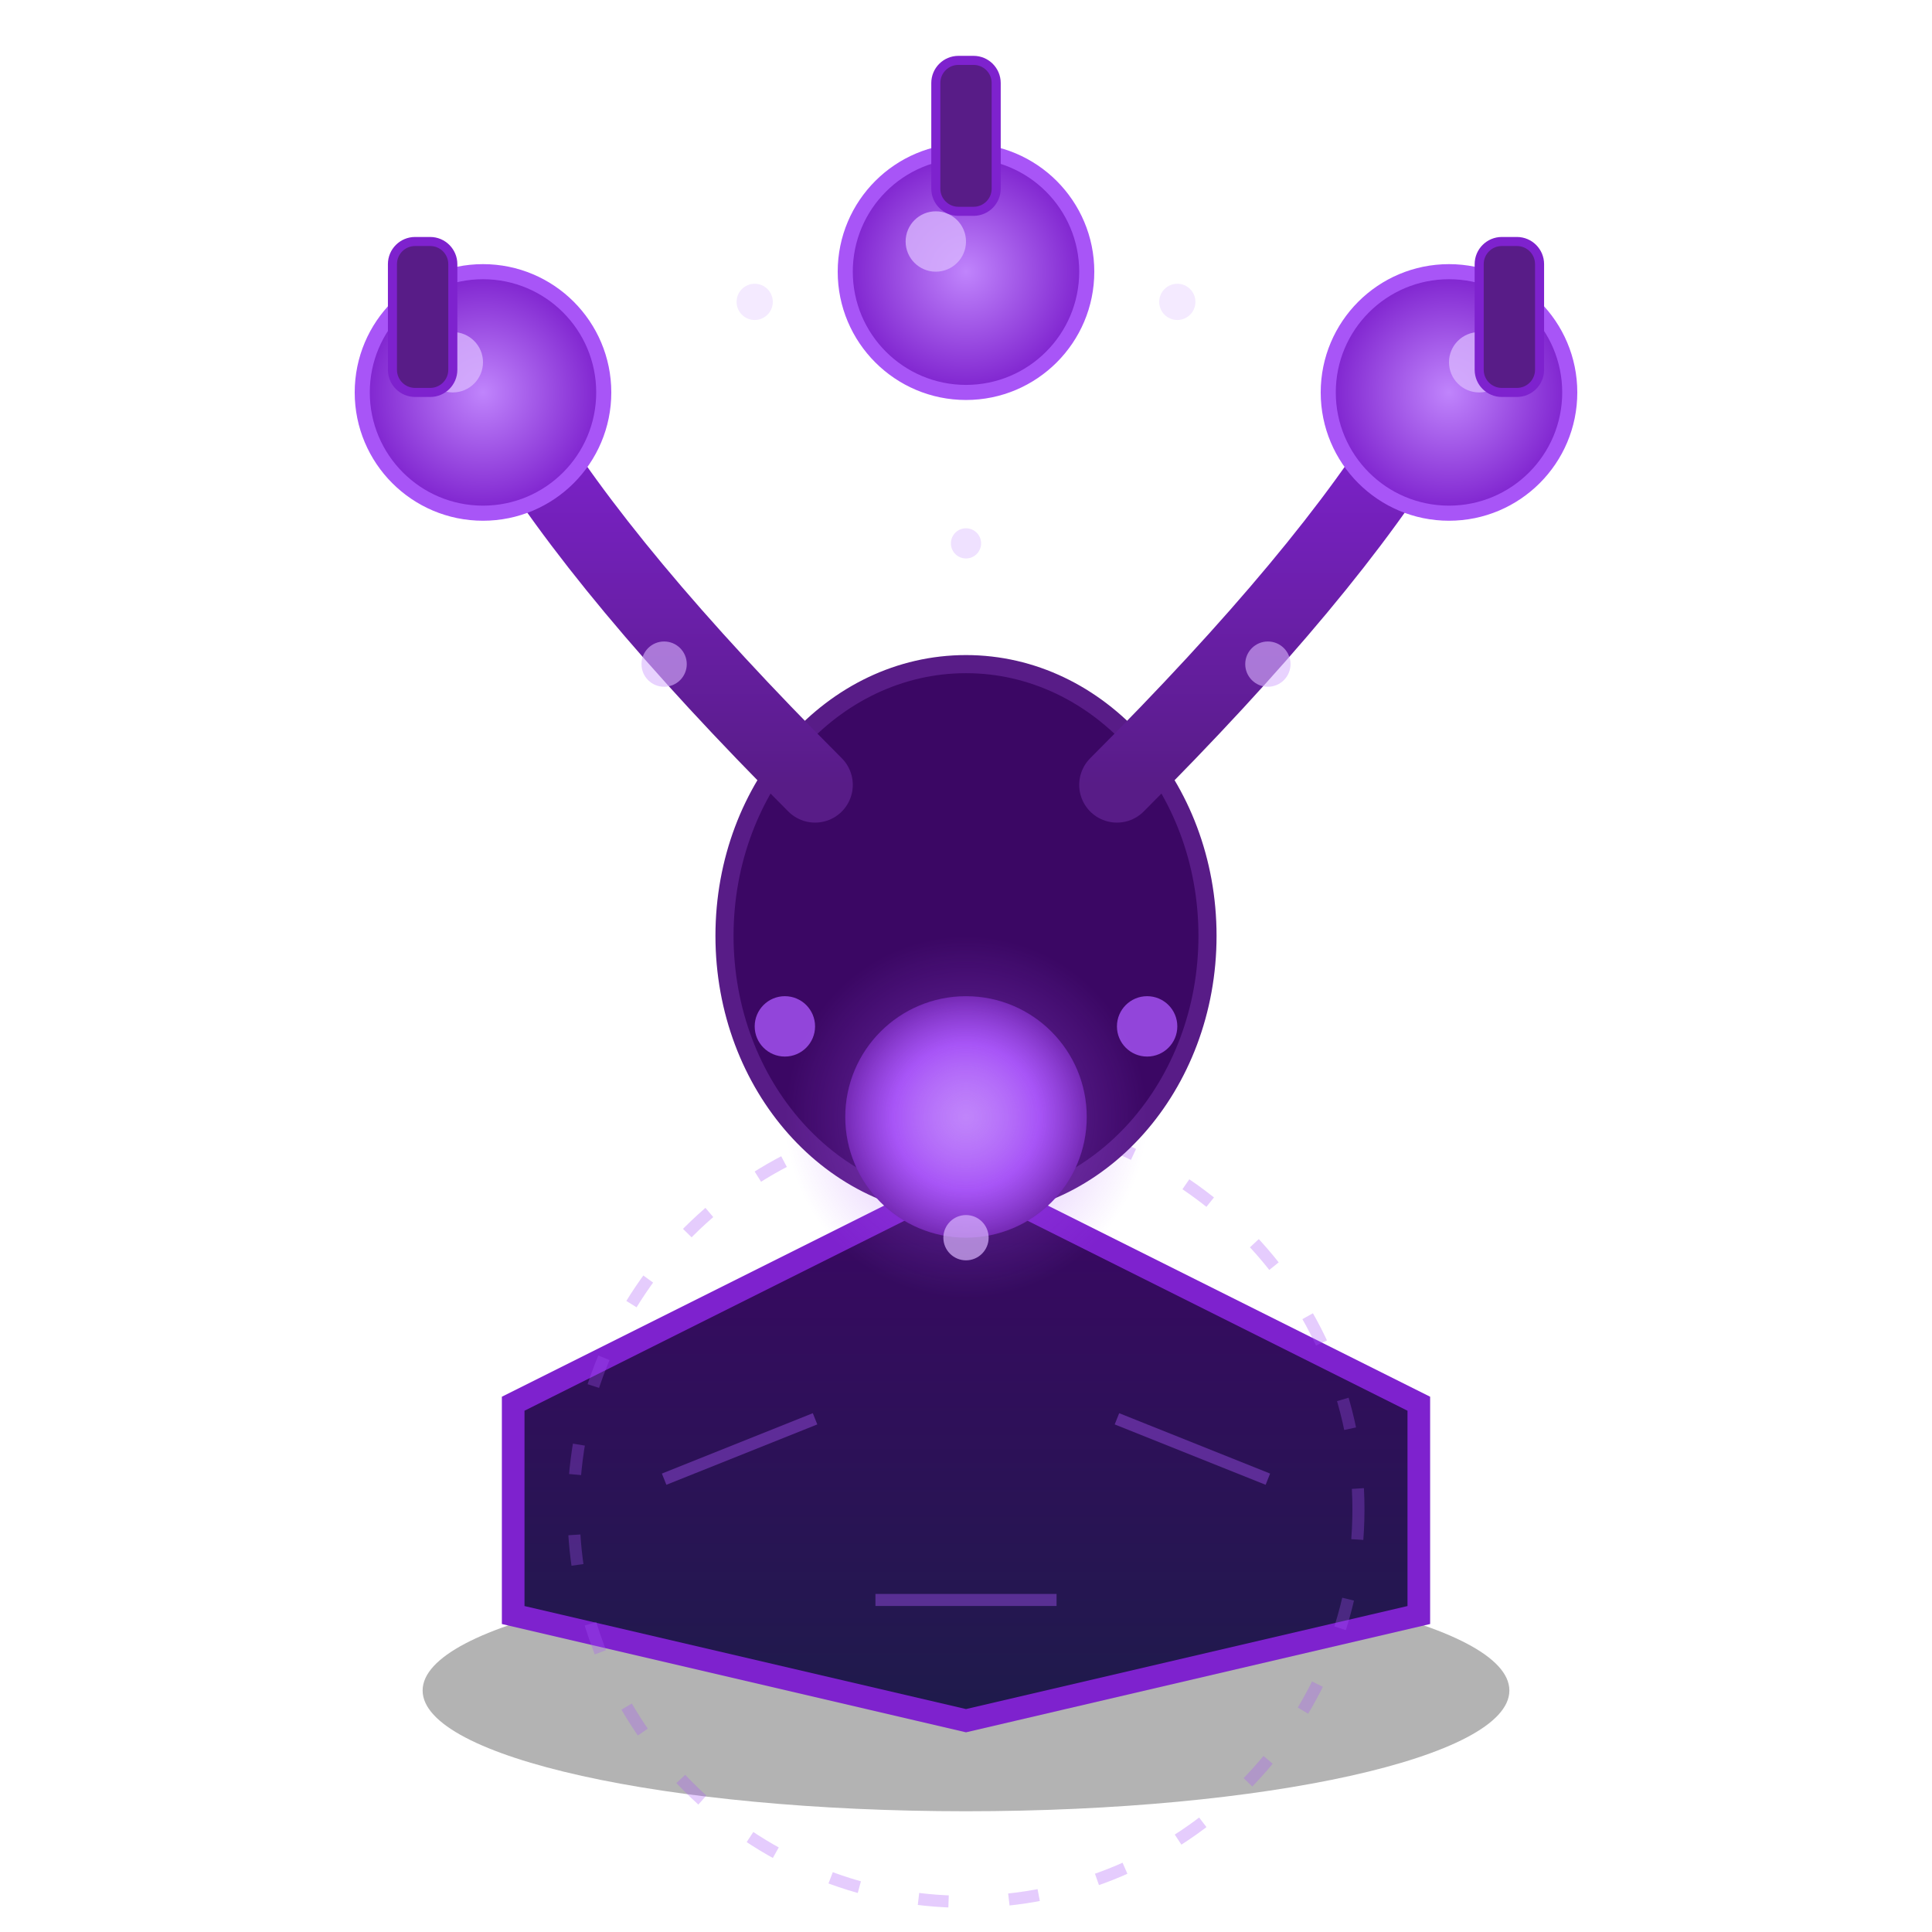
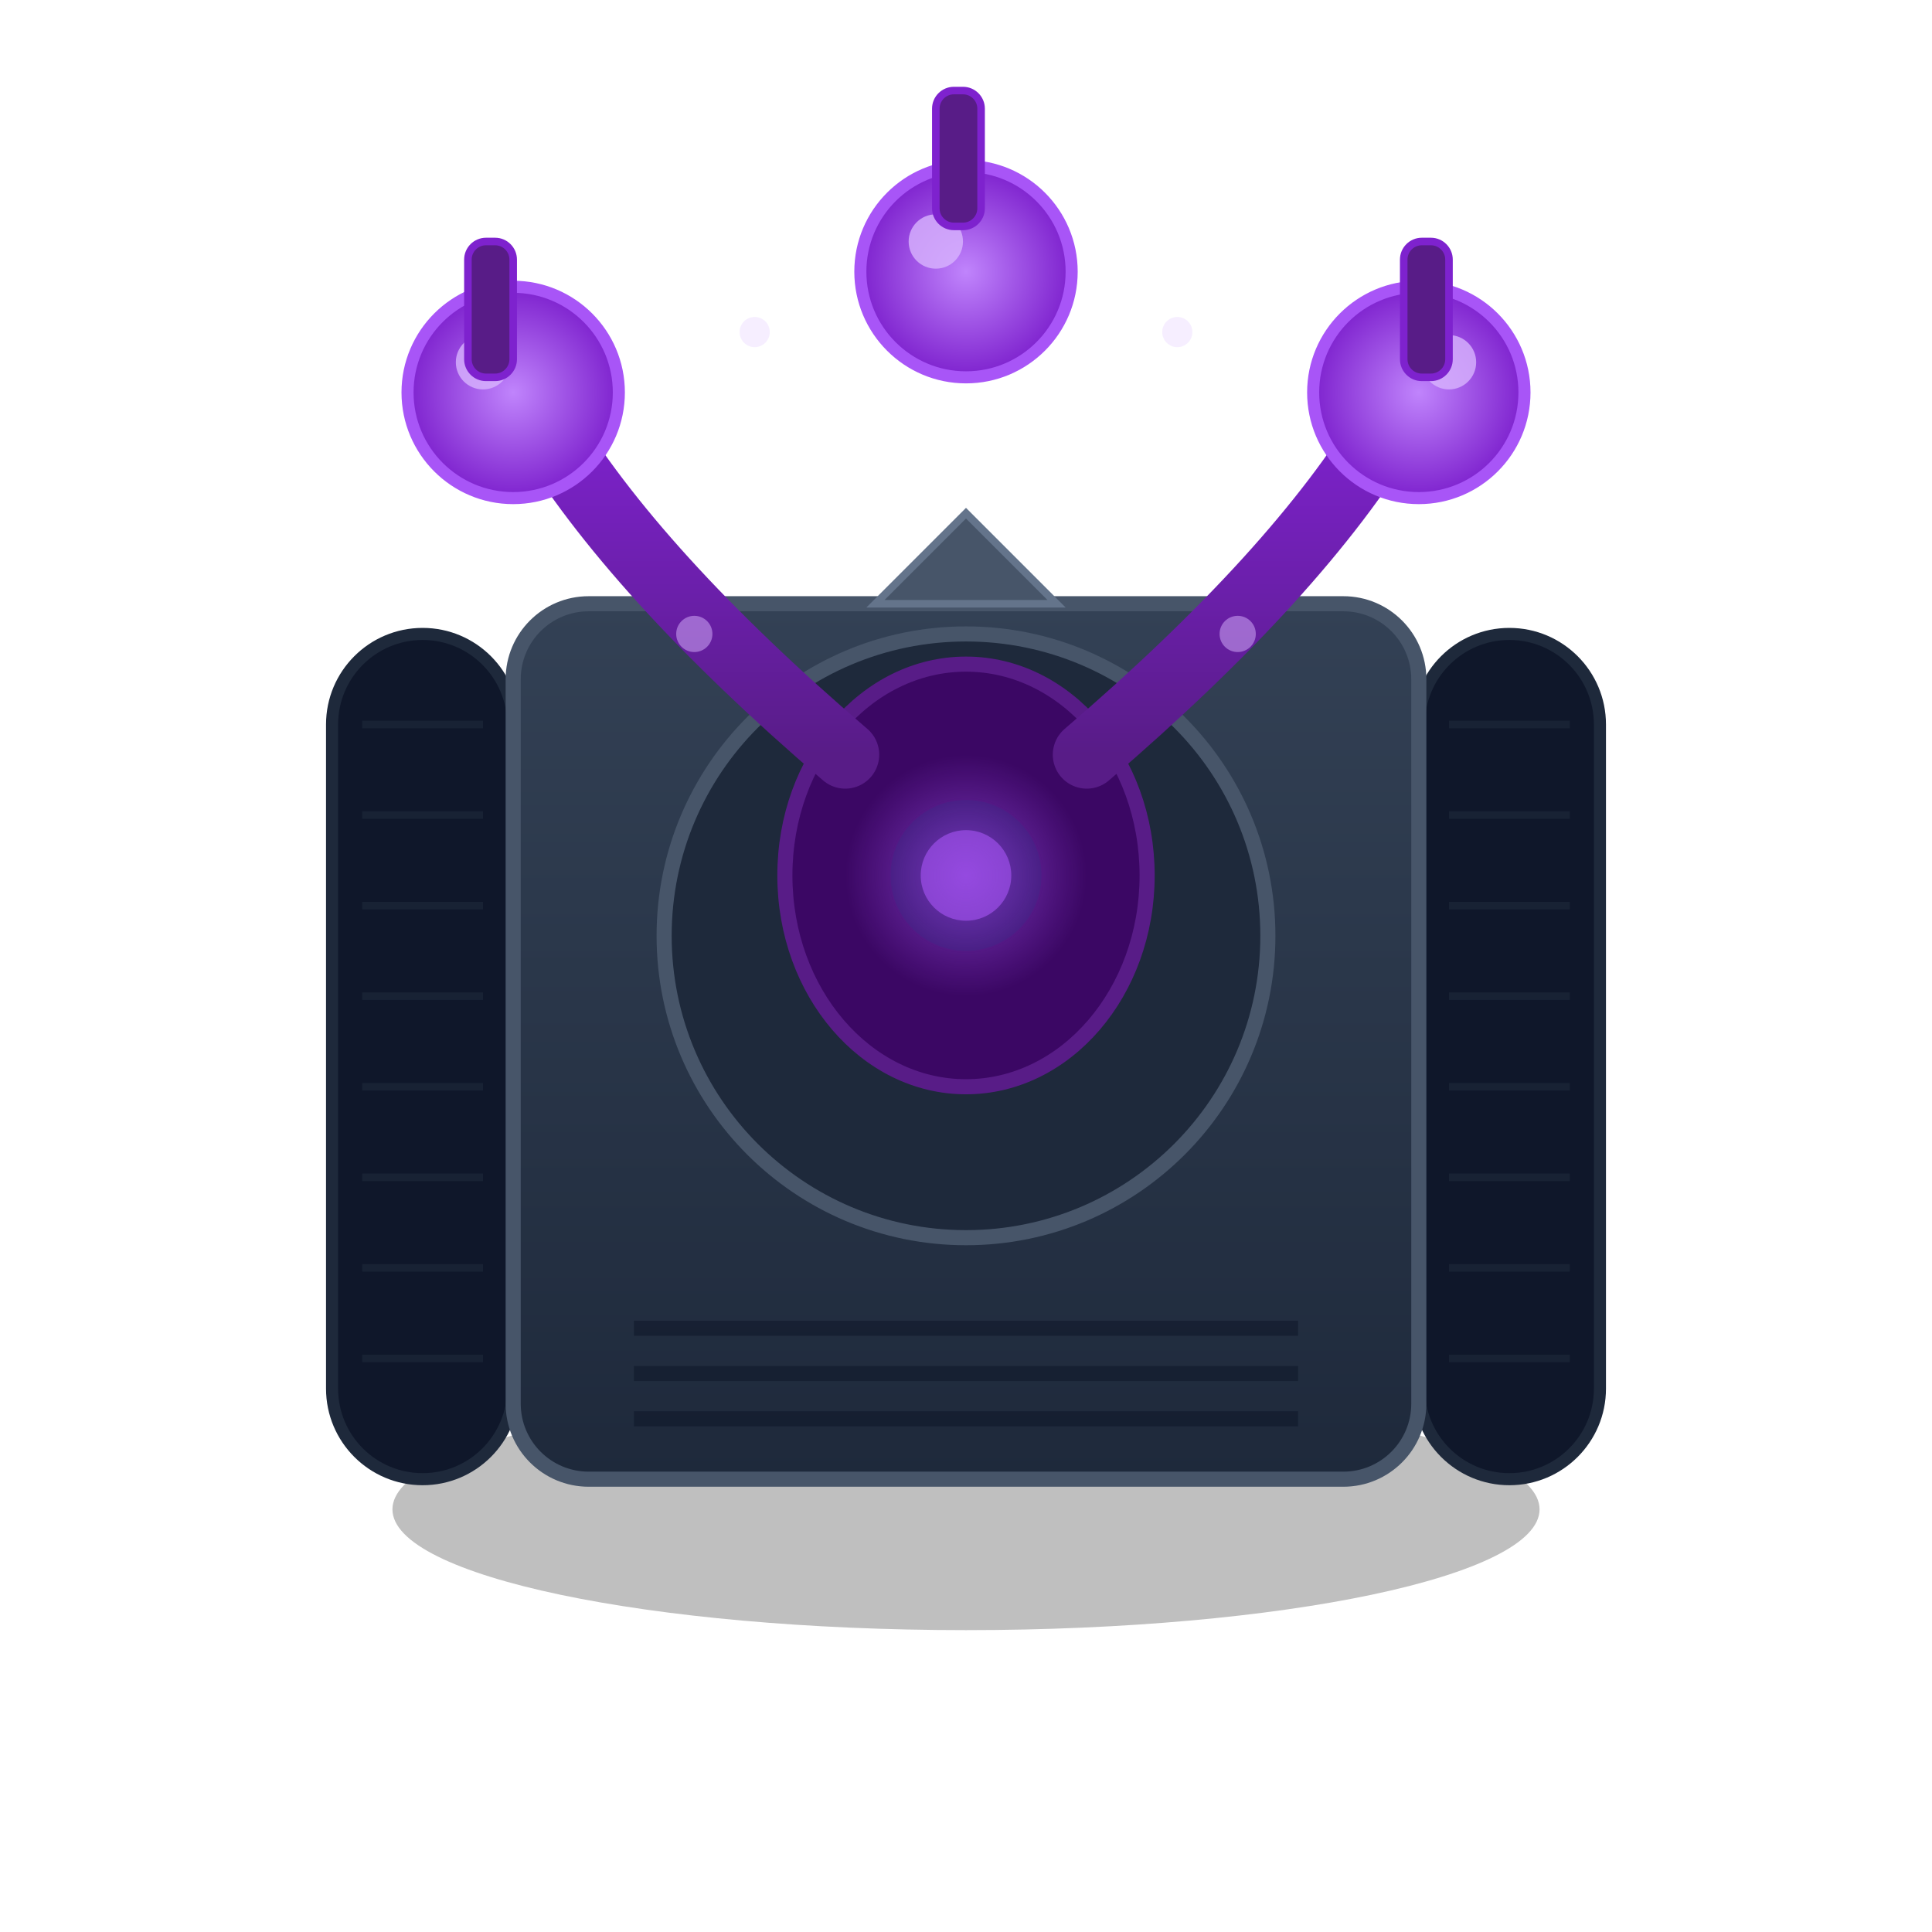
<svg xmlns="http://www.w3.org/2000/svg" viewBox="0 0 128 128">
  <defs>
-     <radialGradient id="hyd-core" cx="50%" cy="50%" r="50%">
-       <stop offset="0%" stop-color="#d8b4fe" />
-       <stop offset="60%" stop-color="#a855f7" />
-       <stop offset="100%" stop-color="#6b21a8" />
-     </radialGradient>
+     <linearGradient id="hyd-hull" x1="0" y1="0" x2="0" y2="1">
+       <stop offset="0%" stop-color="#334155" />
+       <stop offset="100%" stop-color="#1e293b" />
+     </linearGradient>
    <linearGradient id="hyd-neck" x1="0" y1="0" x2="0" y2="1">
      <stop offset="0%" stop-color="#7e22ce" />
      <stop offset="100%" stop-color="#581c87" />
    </linearGradient>
-     <linearGradient id="hyd-base" x1="0" y1="0" x2="0" y2="1">
-       <stop offset="0%" stop-color="#3b0764" />
-       <stop offset="100%" stop-color="#1e1b4b" />
-     </linearGradient>
-     <radialGradient id="hyd-glow" cx="50%" cy="50%" r="50%">
-       <stop offset="0%" stop-color="#a855f7" stop-opacity="0.5" />
-       <stop offset="100%" stop-color="#a855f7" stop-opacity="0" />
-     </radialGradient>
    <radialGradient id="hyd-head" cx="50%" cy="50%" r="50%">
      <stop offset="0%" stop-color="#c084fc" />
      <stop offset="100%" stop-color="#7e22ce" />
    </radialGradient>
+     <radialGradient id="hyd-glow" cx="50%" cy="50%" r="50%">
+       <stop offset="0%" stop-color="#a855f7" stop-opacity="0.6" />
+       <stop offset="100%" stop-color="#a855f7" stop-opacity="0" />
+     </radialGradient>
  </defs>
-   <ellipse cx="64" cy="112" rx="36" ry="8" fill="#000" opacity="0.3" />
-   <polygon points="64,78 94,93 94,107 64,114 34,107 34,93" fill="url(#hyd-base)" stroke="#7e22ce" stroke-width="1.5" />
-   <circle cx="64" cy="100" r="26" fill="none" stroke="#a855f7" stroke-width="0.8" opacity="0.3" stroke-dasharray="2,4" />
-   <path d="M44,98 L54,94 M74,94 L84,98 M58,106 L70,106" stroke="#a855f7" stroke-width="0.8" fill="none" opacity="0.4" />
-   <ellipse cx="64" cy="62" rx="16" ry="18" fill="#3b0764" stroke="#581c87" stroke-width="1.2" />
-   <path d="M54,52 Q40,38 34,28" stroke="url(#hyd-neck)" stroke-width="5" fill="none" stroke-linecap="round" />
-   <circle cx="32" cy="26" r="8" fill="url(#hyd-head)" stroke="#a855f7" stroke-width="1" />
-   <circle cx="30" cy="24" r="2" fill="#d8b4fe" opacity="0.8" />
-   <rect x="26" y="16" width="4" height="10" rx="1.5" fill="#581c87" stroke="#7e22ce" stroke-width="0.6" />
-   <path d="M64,48 Q64,34 64,22" stroke="url(#hyd-neck)" stroke-width="5" fill="none" stroke-linecap="round" />
-   <circle cx="64" cy="18" r="8" fill="url(#hyd-head)" stroke="#a855f7" stroke-width="1" />
-   <circle cx="62" cy="16" r="2" fill="#d8b4fe" opacity="0.8" />
-   <rect x="62" y="4" width="4" height="10" rx="1.5" fill="#581c87" stroke="#7e22ce" stroke-width="0.6" />
-   <path d="M74,52 Q88,38 94,28" stroke="url(#hyd-neck)" stroke-width="5" fill="none" stroke-linecap="round" />
-   <circle cx="96" cy="26" r="8" fill="url(#hyd-head)" stroke="#a855f7" stroke-width="1" />
-   <circle cx="98" cy="24" r="2" fill="#d8b4fe" opacity="0.8" />
-   <rect x="98" y="16" width="4" height="10" rx="1.5" fill="#581c87" stroke="#7e22ce" stroke-width="0.6" />
-   <circle cx="44" cy="44" r="1.5" fill="#d8b4fe" opacity="0.6" />
-   <circle cx="84" cy="44" r="1.5" fill="#d8b4fe" opacity="0.6" />
-   <circle cx="50" cy="20" r="1.2" fill="#e9d5ff" opacity="0.5" />
-   <circle cx="78" cy="20" r="1.2" fill="#e9d5ff" opacity="0.5" />
-   <circle cx="64" cy="36" r="1" fill="#d8b4fe" opacity="0.4" />
-   <circle cx="64" cy="74" r="8" fill="url(#hyd-core)" />
-   <circle cx="64" cy="74" r="12" fill="url(#hyd-glow)" />
-   <circle cx="52" cy="68" r="2" fill="#a855f7" opacity="0.8" />
-   <circle cx="76" cy="68" r="2" fill="#a855f7" opacity="0.8" />
-   <circle cx="64" cy="82" r="1.5" fill="#d8b4fe" opacity="0.7" />
+   <ellipse cx="64" cy="100" rx="38" ry="8" fill="#000" opacity="0.25" />
+   <rect x="22" y="42" width="12" height="56" rx="6" fill="#0f172a" stroke="#1e293b" stroke-width="0.8" />
+   <line x1="24" y1="48" x2="32" y2="48" stroke="#1e293b" stroke-width="0.5" opacity="0.6" />
+   <line x1="24" y1="54" x2="32" y2="54" stroke="#1e293b" stroke-width="0.5" opacity="0.6" />
+   <line x1="24" y1="60" x2="32" y2="60" stroke="#1e293b" stroke-width="0.5" opacity="0.6" />
+   <line x1="24" y1="66" x2="32" y2="66" stroke="#1e293b" stroke-width="0.5" opacity="0.6" />
+   <line x1="24" y1="72" x2="32" y2="72" stroke="#1e293b" stroke-width="0.5" opacity="0.6" />
+   <line x1="24" y1="78" x2="32" y2="78" stroke="#1e293b" stroke-width="0.5" opacity="0.6" />
+   <line x1="24" y1="84" x2="32" y2="84" stroke="#1e293b" stroke-width="0.5" opacity="0.6" />
+   <line x1="24" y1="90" x2="32" y2="90" stroke="#1e293b" stroke-width="0.5" opacity="0.6" />
+   <rect x="94" y="42" width="12" height="56" rx="6" fill="#0f172a" stroke="#1e293b" stroke-width="0.8" />
+   <line x1="96" y1="48" x2="104" y2="48" stroke="#1e293b" stroke-width="0.5" opacity="0.6" />
+   <line x1="96" y1="54" x2="104" y2="54" stroke="#1e293b" stroke-width="0.5" opacity="0.6" />
+   <line x1="96" y1="60" x2="104" y2="60" stroke="#1e293b" stroke-width="0.5" opacity="0.6" />
+   <line x1="96" y1="66" x2="104" y2="66" stroke="#1e293b" stroke-width="0.5" opacity="0.6" />
+   <line x1="96" y1="72" x2="104" y2="72" stroke="#1e293b" stroke-width="0.5" opacity="0.6" />
+   <line x1="96" y1="78" x2="104" y2="78" stroke="#1e293b" stroke-width="0.5" opacity="0.6" />
+   <line x1="96" y1="84" x2="104" y2="84" stroke="#1e293b" stroke-width="0.5" opacity="0.6" />
+   <line x1="96" y1="90" x2="104" y2="90" stroke="#1e293b" stroke-width="0.5" opacity="0.6" />
+   <rect x="34" y="40" width="60" height="58" rx="5" fill="url(#hyd-hull)" stroke="#475569" stroke-width="1" />
+   <polygon points="58,40 64,34 70,40" fill="#475569" stroke="#64748b" stroke-width="0.5" />
+   <line x1="42" y1="88" x2="86" y2="88" stroke="#0f172a" stroke-width="1" opacity="0.6" />
+   <line x1="42" y1="91" x2="86" y2="91" stroke="#0f172a" stroke-width="1" opacity="0.6" />
+   <line x1="42" y1="94" x2="86" y2="94" stroke="#0f172a" stroke-width="1" opacity="0.6" />
+   <circle cx="64" cy="62" r="20" fill="#1e293b" stroke="#475569" stroke-width="1" />
+   <ellipse cx="64" cy="58" rx="12" ry="14" fill="#3b0764" stroke="#581c87" stroke-width="1" />
+   <path d="M56,50 Q42,38 36,28" stroke="url(#hyd-neck)" stroke-width="4.5" fill="none" stroke-linecap="round" />
+   <circle cx="34" cy="26" r="7" fill="url(#hyd-head)" stroke="#a855f7" stroke-width="0.8" />
+   <circle cx="32" cy="24" r="1.8" fill="#d8b4fe" opacity="0.8" />
+   <rect x="31" y="16" width="3" height="9" rx="1.2" fill="#581c87" stroke="#7e22ce" stroke-width="0.5" />
+   <path d="M64,46 Q64,34 64,22" stroke="url(#hyd-neck)" stroke-width="4.5" fill="none" stroke-linecap="round" />
+   <circle cx="64" cy="18" r="7" fill="url(#hyd-head)" stroke="#a855f7" stroke-width="0.8" />
+   <circle cx="62" cy="16" r="1.8" fill="#d8b4fe" opacity="0.8" />
+   <rect x="62" y="6" width="3" height="9" rx="1.2" fill="#581c87" stroke="#7e22ce" stroke-width="0.5" />
+   <path d="M72,50 Q86,38 92,28" stroke="url(#hyd-neck)" stroke-width="4.5" fill="none" stroke-linecap="round" />
+   <circle cx="94" cy="26" r="7" fill="url(#hyd-head)" stroke="#a855f7" stroke-width="0.8" />
+   <circle cx="96" cy="24" r="1.8" fill="#d8b4fe" opacity="0.8" />
+   <rect x="93" y="16" width="3" height="9" rx="1.2" fill="#581c87" stroke="#7e22ce" stroke-width="0.5" />
+   <circle cx="46" cy="42" r="1.2" fill="#d8b4fe" opacity="0.5" />
+   <circle cx="82" cy="42" r="1.2" fill="#d8b4fe" opacity="0.5" />
+   <circle cx="50" cy="22" r="1" fill="#e9d5ff" opacity="0.4" />
+   <circle cx="78" cy="22" r="1" fill="#e9d5ff" opacity="0.4" />
+   <circle cx="64" cy="58" r="5" fill="#2e1065" />
+   <circle cx="64" cy="58" r="3" fill="#a855f7" opacity="0.6" />
+   <circle cx="64" cy="58" r="8" fill="url(#hyd-glow)" />
</svg>
